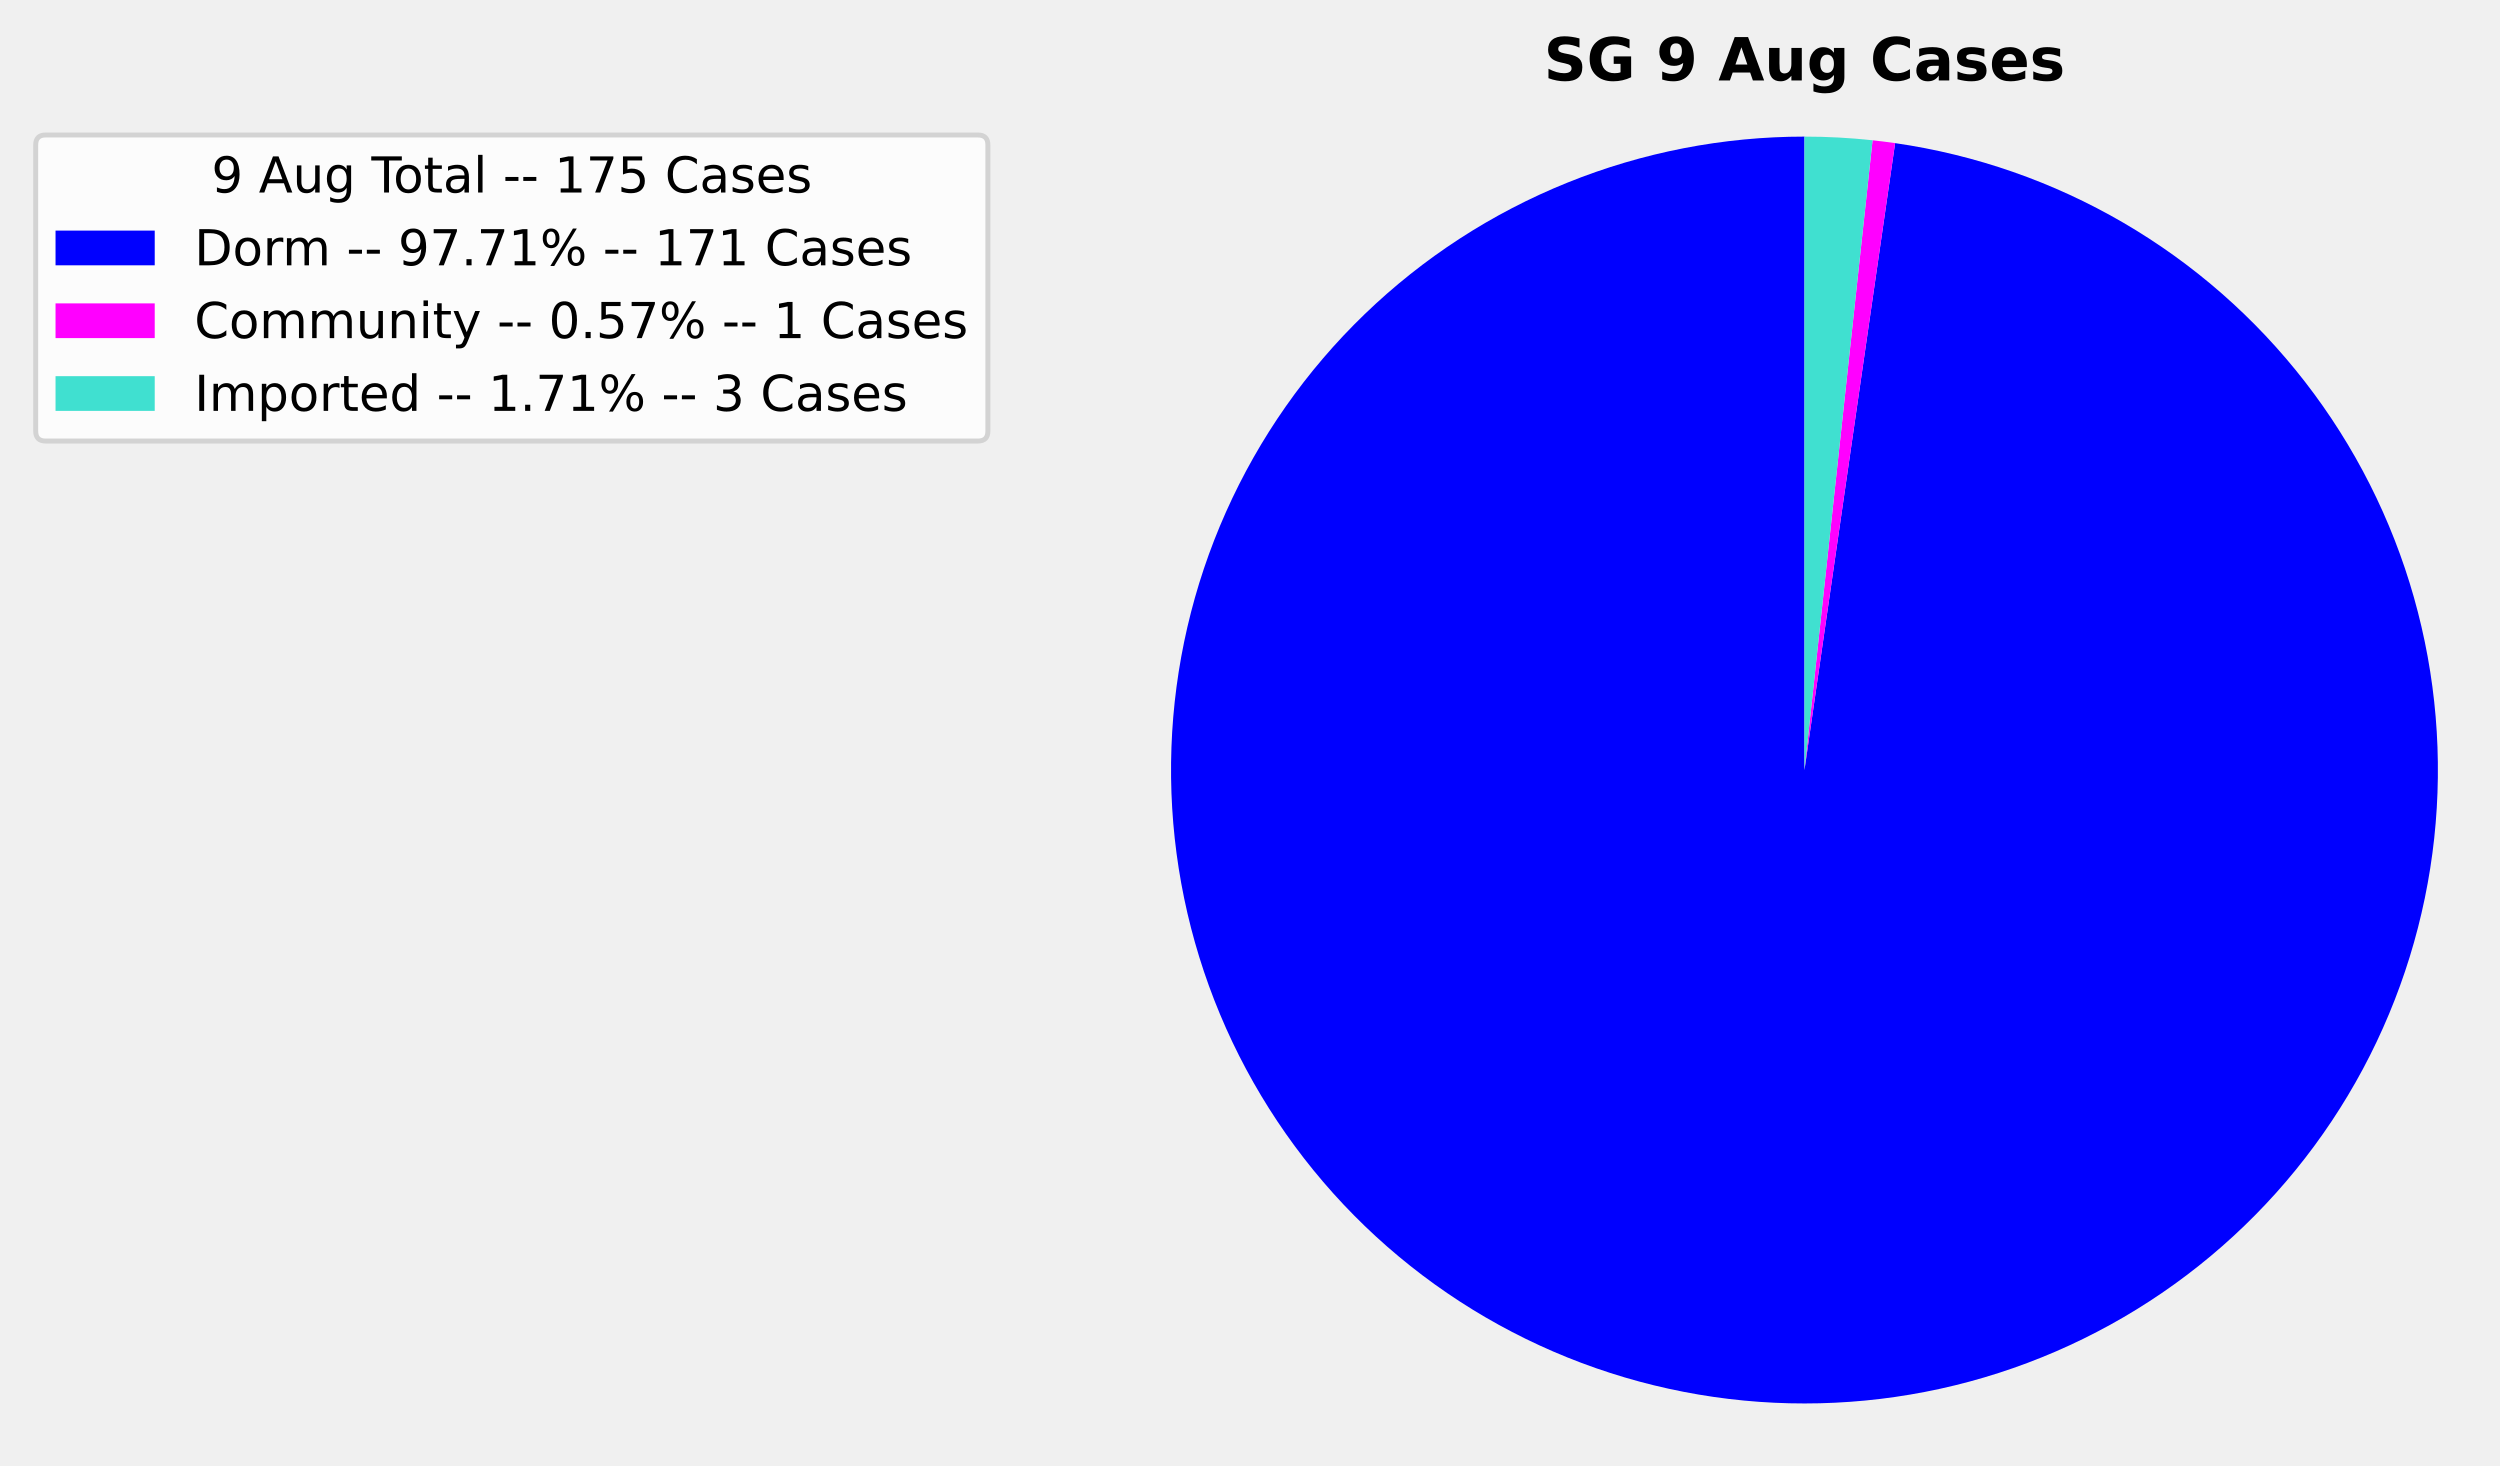
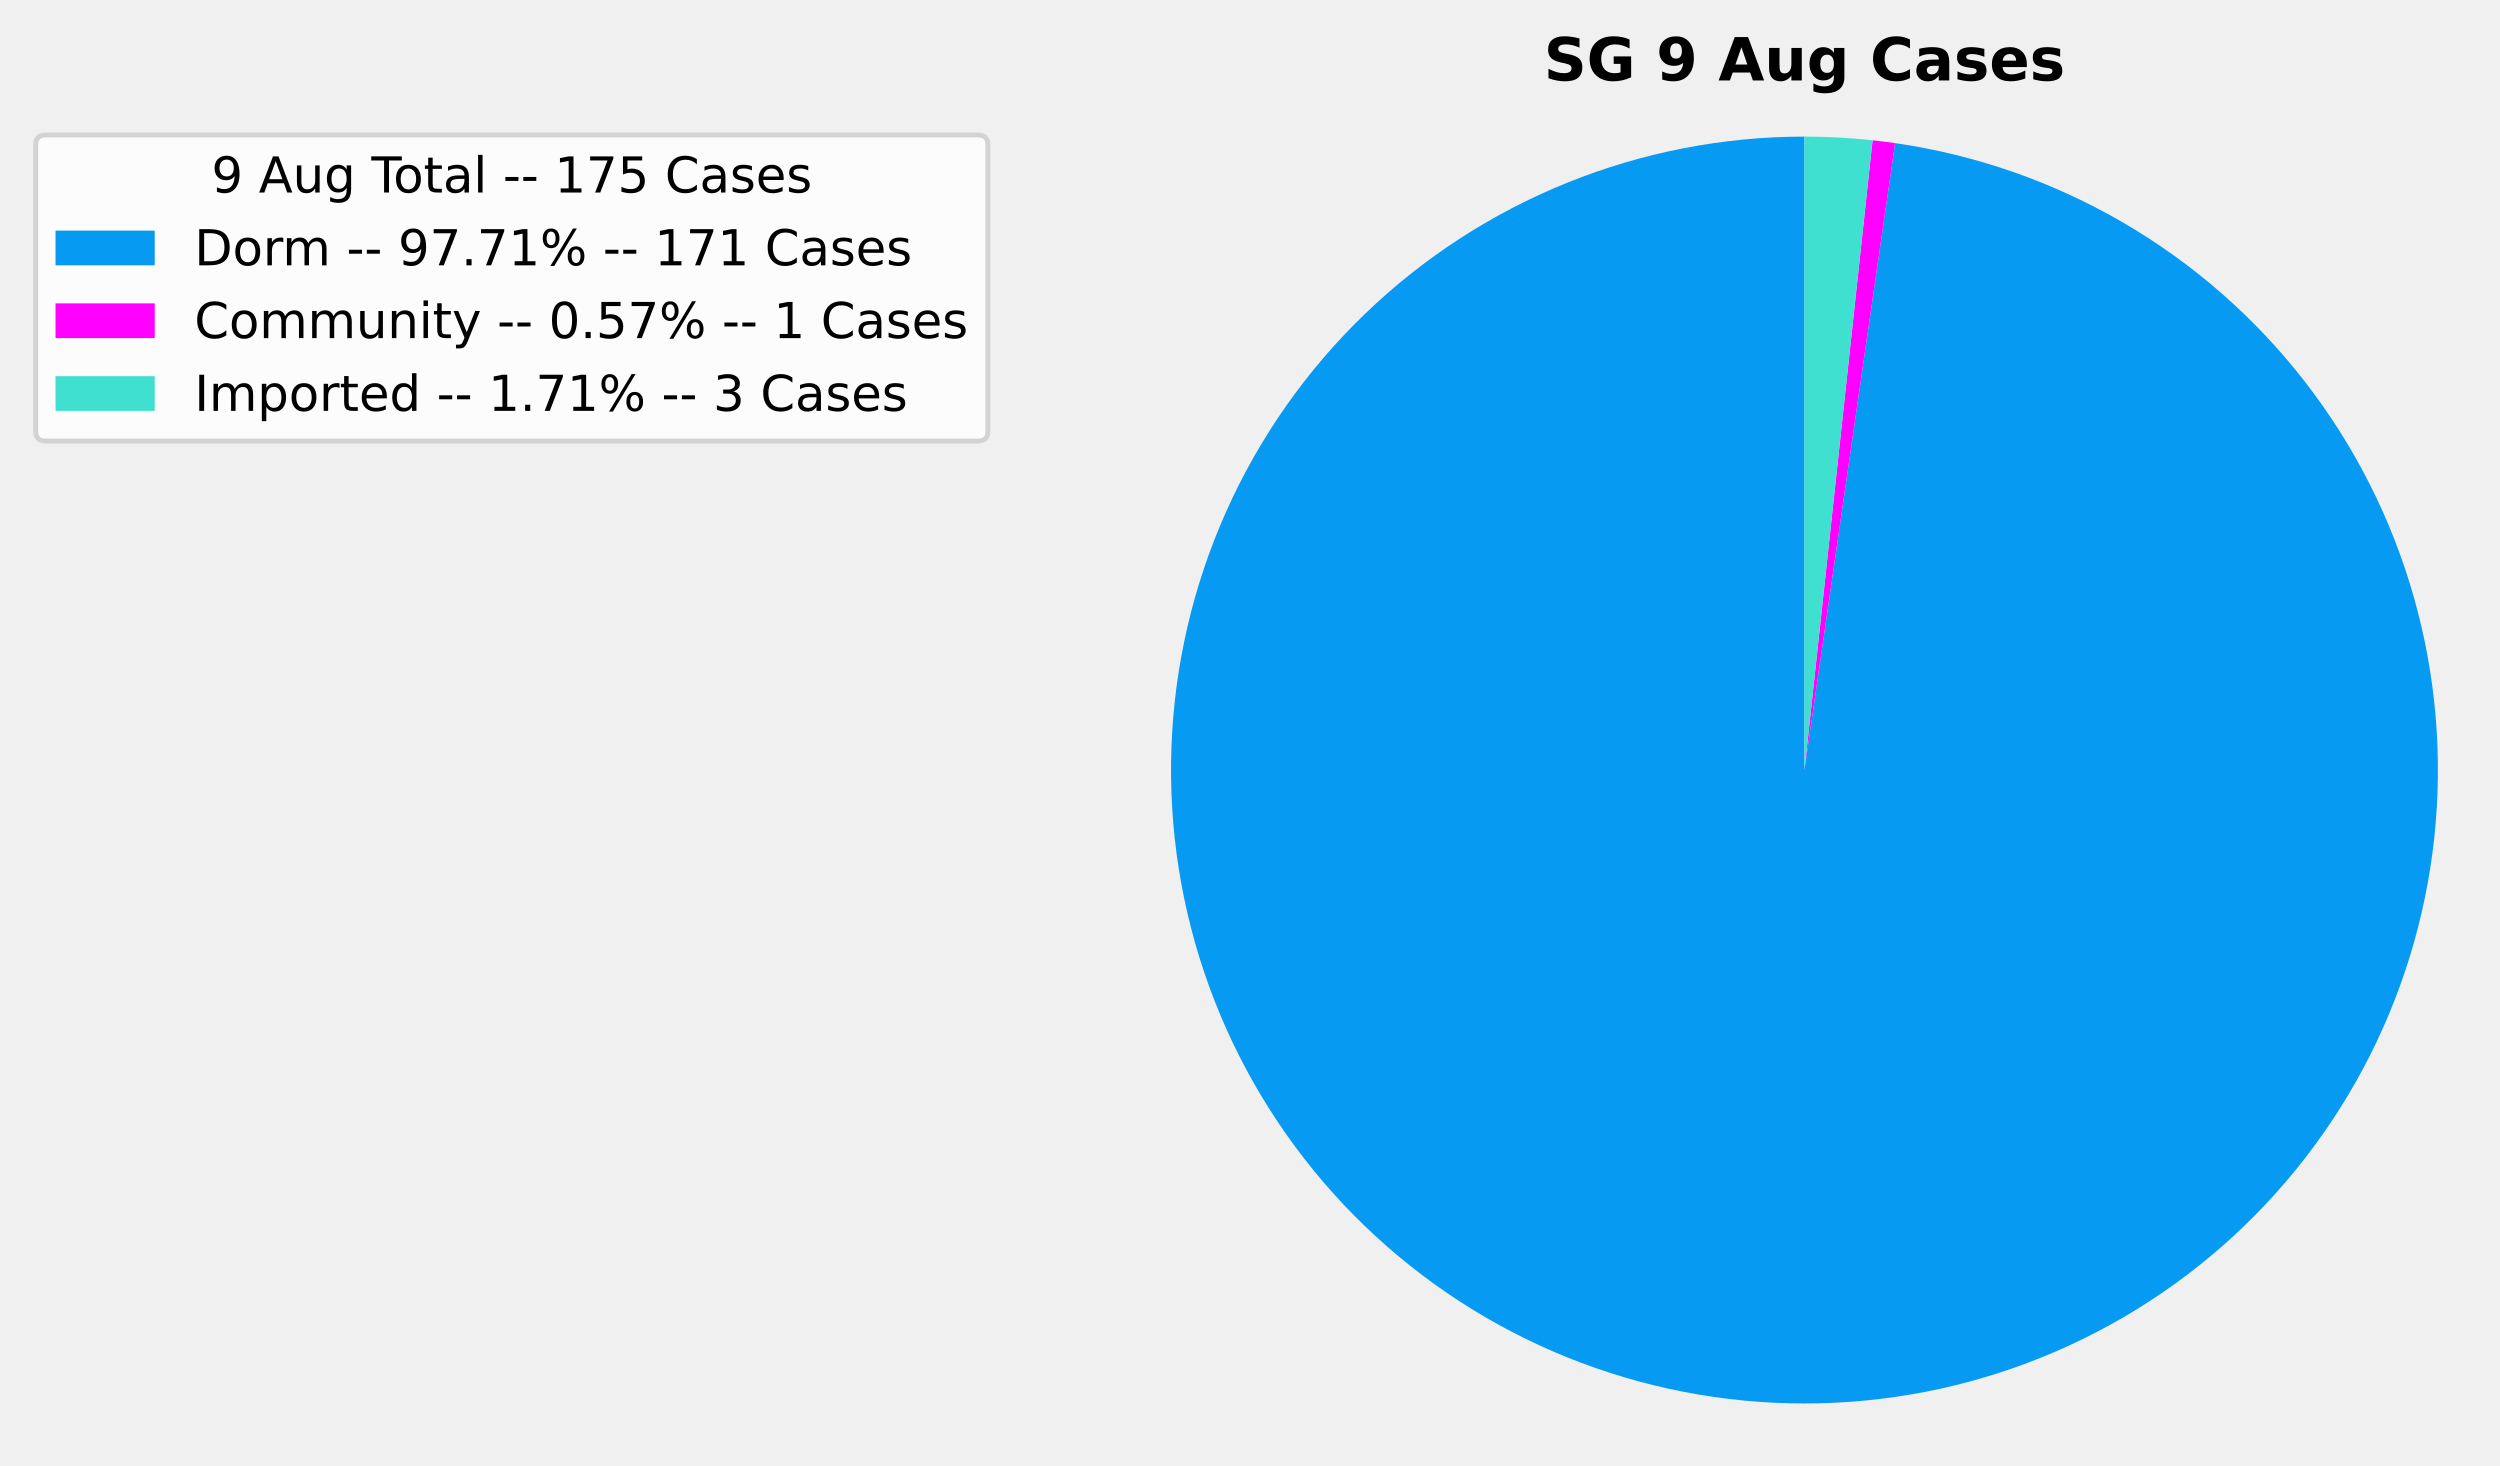
<svg xmlns="http://www.w3.org/2000/svg" xmlns:xlink="http://www.w3.org/1999/xlink" height="295.536pt" version="1.1" viewBox="0 0 504.133 295.536" width="504.133pt">
  <defs>
    <style type="text/css">
*{stroke-linecap:butt;stroke-linejoin:round;}
  </style>
  </defs>
  <g id="figure_1">
    <g id="patch_1">
      <path d="M -0 295.536  L 504.133 295.536  L 504.133 0  L -0 0  z " style="fill:none;" />
    </g>
    <g id="axes_1">
      <g id="patch_2">
-         <path d="M 363.877 27.547  C 347.488 27.547 331.252 30.7 316.056 36.836  C 300.86 42.971 286.985 51.974 275.191 63.352  C 263.397 74.73 253.902 88.273 247.225 103.239  C 240.548 118.205 236.813 134.318 236.225 150.695  C 235.637 167.073 238.206 183.411 243.792 198.818  C 249.378 214.225 257.877 228.414 268.824 240.609  C 279.772 252.804 292.965 262.779 307.681 269.989  C 322.398 277.199 338.366 281.509 354.712 282.685  C 371.058 283.861 387.478 281.88 403.076 276.851  C 418.673 271.821 433.158 263.837 445.738 253.335  C 458.318 242.832 468.761 230.005 476.494 215.557  C 484.227 201.108 489.108 185.305 490.87 169.012  C 492.632 152.719 491.242 136.238 486.776 120.47  C 482.31 104.703 474.85 89.941 464.806 76.991  C 454.762 64.042 442.318 53.146 428.157 44.899  C 413.995 36.652 398.378 31.207 382.158 28.862  L 363.877 155.28  L 363.877 27.547  z " style="fill:#0000ff;" />
+         <path d="M 363.877 27.547  C 347.488 27.547 331.252 30.7 316.056 36.836  C 300.86 42.971 286.985 51.974 275.191 63.352  C 263.397 74.73 253.902 88.273 247.225 103.239  C 240.548 118.205 236.813 134.318 236.225 150.695  C 235.637 167.073 238.206 183.411 243.792 198.818  C 249.378 214.225 257.877 228.414 268.824 240.609  C 279.772 252.804 292.965 262.779 307.681 269.989  C 322.398 277.199 338.366 281.509 354.712 282.685  C 371.058 283.861 387.478 281.88 403.076 276.851  C 418.673 271.821 433.158 263.837 445.738 253.335  C 458.318 242.832 468.761 230.005 476.494 215.557  C 484.227 201.108 489.108 185.305 490.87 169.012  C 492.632 152.719 491.242 136.238 486.776 120.47  C 482.31 104.703 474.85 89.941 464.806 76.991  C 454.762 64.042 442.318 53.146 428.157 44.899  C 413.995 36.652 398.378 31.207 382.158 28.862  L 363.877 155.28  L 363.877 27.547  z " style="fill:#069af3;" />
      </g>
      <g id="patch_3">
        <path d="M 382.158 28.862  C 381.402 28.752 380.644 28.65 379.886 28.554  C 379.128 28.458 378.368 28.369 377.608 28.287  L 363.877 155.28  L 382.158 28.862  z " style="fill:#ff00ff;" />
      </g>
      <g id="patch_4">
        <path d="M 377.608 28.287  C 375.328 28.04 373.042 27.855 370.752 27.732  C 368.463 27.608 366.17 27.547 363.877 27.547  L 363.877 155.28  L 377.608 28.287  z " style="fill:#40e0d0;" />
      </g>
      <g id="matplotlib.axis_1" />
      <g id="matplotlib.axis_2" />
      <g id="text_1">
        <defs>
          <path d="M 59.906 70.609  L 59.906 55.172  Q 53.906 57.859 48.188 59.219  Q 42.484 60.594 37.406 60.594  Q 30.672 60.594 27.438 58.734  Q 24.219 56.891 24.219 52.984  Q 24.219 50.047 26.391 48.406  Q 28.562 46.781 34.281 45.609  L 42.281 44  Q 54.438 41.547 59.562 36.562  Q 64.703 31.594 64.703 22.406  Q 64.703 10.359 57.547 4.469  Q 50.391 -1.422 35.688 -1.422  Q 28.766 -1.422 21.781 -0.094  Q 14.797 1.219 7.812 3.812  L 7.812 19.672  Q 14.797 15.969 21.312 14.078  Q 27.828 12.203 33.891 12.203  Q 40.047 12.203 43.312 14.25  Q 46.578 16.312 46.578 20.125  Q 46.578 23.531 44.359 25.391  Q 42.141 27.25 35.5 28.719  L 28.219 30.328  Q 17.281 32.672 12.219 37.797  Q 7.172 42.922 7.172 51.609  Q 7.172 62.5 14.203 68.359  Q 21.234 74.219 34.422 74.219  Q 40.438 74.219 46.781 73.312  Q 53.125 72.406 59.906 70.609  z " id="DejaVuSans-Bold-83" />
          <path d="M 74.703 5.422  Q 67.672 2 60.109 0.281  Q 52.547 -1.422 44.484 -1.422  Q 26.266 -1.422 15.625 8.766  Q 4.984 18.953 4.984 36.375  Q 4.984 54 15.812 64.109  Q 26.656 74.219 45.516 74.219  Q 52.781 74.219 59.438 72.844  Q 66.109 71.484 72.016 68.797  L 72.016 53.719  Q 65.922 57.172 59.891 58.875  Q 53.859 60.594 47.797 60.594  Q 36.578 60.594 30.5 54.312  Q 24.422 48.047 24.422 36.375  Q 24.422 24.812 30.281 18.5  Q 36.141 12.203 46.922 12.203  Q 49.859 12.203 52.375 12.562  Q 54.891 12.938 56.891 13.719  L 56.891 27.875  L 45.406 27.875  L 45.406 40.484  L 74.703 40.484  z " id="DejaVuSans-Bold-71" />
          <path id="DejaVuSans-Bold-32" />
          <path d="M 10.016 1.609  L 10.016 15.094  Q 14.5 12.984 18.594 11.938  Q 22.703 10.891 26.703 10.891  Q 35.109 10.891 39.797 15.547  Q 44.484 20.219 45.312 29.391  Q 42 26.953 38.234 25.734  Q 34.469 24.516 30.078 24.516  Q 18.891 24.516 12.031 31.031  Q 5.172 37.547 5.172 48.188  Q 5.172 59.969 12.812 67.047  Q 20.453 74.125 33.297 74.125  Q 47.562 74.125 55.375 64.5  Q 63.188 54.891 63.188 37.312  Q 63.188 19.234 54.047 8.906  Q 44.922 -1.422 29 -1.422  Q 23.875 -1.422 19.188 -0.656  Q 14.5 0.094 10.016 1.609  z M 33.203 36.719  Q 38.141 36.719 40.625 39.906  Q 43.109 43.109 43.109 49.516  Q 43.109 55.859 40.625 59.078  Q 38.141 62.312 33.203 62.312  Q 28.266 62.312 25.781 59.078  Q 23.297 55.859 23.297 49.516  Q 23.297 43.109 25.781 39.906  Q 28.266 36.719 33.203 36.719  z " id="DejaVuSans-Bold-57" />
          <path d="M 53.422 13.281  L 24.031 13.281  L 19.391 0  L 0.484 0  L 27.484 72.906  L 49.906 72.906  L 76.906 0  L 58.016 0  z M 28.719 26.812  L 48.688 26.812  L 38.719 55.812  z " id="DejaVuSans-Bold-65" />
          <path d="M 7.812 21.297  L 7.812 54.688  L 25.391 54.688  L 25.391 49.219  Q 25.391 44.781 25.344 38.062  Q 25.297 31.344 25.297 29.109  Q 25.297 22.516 25.641 19.609  Q 25.984 16.703 26.812 15.375  Q 27.875 13.672 29.609 12.734  Q 31.344 11.812 33.594 11.812  Q 39.062 11.812 42.188 16.016  Q 45.312 20.219 45.312 27.688  L 45.312 54.688  L 62.797 54.688  L 62.797 0  L 45.312 0  L 45.312 7.906  Q 41.359 3.125 36.938 0.844  Q 32.516 -1.422 27.203 -1.422  Q 17.719 -1.422 12.766 4.391  Q 7.812 10.203 7.812 21.297  z " id="DejaVuSans-Bold-117" />
          <path d="M 45.609 9.281  Q 42 4.5 37.641 2.25  Q 33.297 0 27.594 0  Q 17.578 0 11.031 7.875  Q 4.5 15.766 4.5 27.984  Q 4.5 40.234 11.031 48.062  Q 17.578 55.906 27.594 55.906  Q 33.297 55.906 37.641 53.656  Q 42 51.422 45.609 46.578  L 45.609 54.688  L 63.188 54.688  L 63.188 5.516  Q 63.188 -7.672 54.859 -14.625  Q 46.531 -21.578 30.719 -21.578  Q 25.594 -21.578 20.797 -20.797  Q 16.016 -20.016 11.188 -18.406  L 11.188 -4.781  Q 15.766 -7.422 20.156 -8.719  Q 24.562 -10.016 29 -10.016  Q 37.594 -10.016 41.594 -6.25  Q 45.609 -2.484 45.609 5.516  z M 34.078 43.312  Q 28.656 43.312 25.625 39.297  Q 22.609 35.297 22.609 27.984  Q 22.609 20.453 25.531 16.578  Q 28.469 12.703 34.078 12.703  Q 39.547 12.703 42.578 16.703  Q 45.609 20.703 45.609 27.984  Q 45.609 35.297 42.578 39.297  Q 39.547 43.312 34.078 43.312  z " id="DejaVuSans-Bold-103" />
          <path d="M 67 4  Q 61.812 1.312 56.203 -0.047  Q 50.594 -1.422 44.484 -1.422  Q 26.266 -1.422 15.625 8.766  Q 4.984 18.953 4.984 36.375  Q 4.984 53.859 15.625 64.031  Q 26.266 74.219 44.484 74.219  Q 50.594 74.219 56.203 72.844  Q 61.812 71.484 67 68.797  L 67 53.719  Q 61.766 57.281 56.688 58.938  Q 51.609 60.594 46 60.594  Q 35.938 60.594 30.172 54.141  Q 24.422 47.703 24.422 36.375  Q 24.422 25.094 30.172 18.641  Q 35.938 12.203 46 12.203  Q 51.609 12.203 56.688 13.859  Q 61.766 15.531 67 19.094  z " id="DejaVuSans-Bold-67" />
          <path d="M 32.906 24.609  Q 27.438 24.609 24.672 22.75  Q 21.922 20.906 21.922 17.281  Q 21.922 13.969 24.141 12.078  Q 26.375 10.203 30.328 10.203  Q 35.25 10.203 38.625 13.734  Q 42 17.281 42 22.609  L 42 24.609  z M 59.625 31.203  L 59.625 0  L 42 0  L 42 8.109  Q 38.484 3.125 34.078 0.844  Q 29.688 -1.422 23.391 -1.422  Q 14.891 -1.422 9.594 3.531  Q 4.297 8.5 4.297 16.406  Q 4.297 26.031 10.906 30.516  Q 17.531 35.016 31.688 35.016  L 42 35.016  L 42 36.375  Q 42 40.531 38.719 42.453  Q 35.453 44.391 28.516 44.391  Q 22.906 44.391 18.062 43.266  Q 13.234 42.141 9.078 39.891  L 9.078 53.219  Q 14.703 54.594 20.359 55.297  Q 26.031 56 31.688 56  Q 46.484 56 53.047 50.172  Q 59.625 44.344 59.625 31.203  z " id="DejaVuSans-Bold-97" />
          <path d="M 51.125 52.984  L 51.125 39.703  Q 45.516 42.047 40.281 43.219  Q 35.062 44.391 30.422 44.391  Q 25.438 44.391 23.016 43.141  Q 20.609 41.891 20.609 39.312  Q 20.609 37.203 22.438 36.078  Q 24.266 34.969 29 34.422  L 32.078 33.984  Q 45.516 32.281 50.141 28.375  Q 54.781 24.469 54.781 16.109  Q 54.781 7.375 48.328 2.969  Q 41.891 -1.422 29.109 -1.422  Q 23.688 -1.422 17.891 -0.562  Q 12.109 0.297 6 2  L 6 15.281  Q 11.234 12.75 16.719 11.469  Q 22.219 10.203 27.875 10.203  Q 33.016 10.203 35.594 11.609  Q 38.188 13.031 38.188 15.828  Q 38.188 18.172 36.406 19.312  Q 34.625 20.453 29.297 21.094  L 26.219 21.484  Q 14.547 22.953 9.859 26.906  Q 5.172 30.859 5.172 38.922  Q 5.172 47.609 11.125 51.797  Q 17.094 56 29.391 56  Q 34.234 56 39.547 55.266  Q 44.875 54.547 51.125 52.984  z " id="DejaVuSans-Bold-115" />
          <path d="M 62.984 27.484  L 62.984 22.516  L 22.125 22.516  Q 22.75 16.359 26.562 13.281  Q 30.375 10.203 37.203 10.203  Q 42.719 10.203 48.5 11.844  Q 54.297 13.484 60.406 16.797  L 60.406 3.328  Q 54.203 0.984 48 -0.219  Q 41.797 -1.422 35.594 -1.422  Q 20.75 -1.422 12.516 6.125  Q 4.297 13.672 4.297 27.297  Q 4.297 40.672 12.375 48.328  Q 20.453 56 34.625 56  Q 47.516 56 55.25 48.234  Q 62.984 40.484 62.984 27.484  z M 45.016 33.297  Q 45.016 38.281 42.109 41.328  Q 39.203 44.391 34.516 44.391  Q 29.438 44.391 26.266 41.531  Q 23.094 38.672 22.312 33.297  z " id="DejaVuSans-Bold-101" />
        </defs>
        <g transform="translate(311.3166 16.22437)scale(0.12 -0.12)">
          <use xlink:href="#DejaVuSans-Bold-83" />
          <use x="72.021" xlink:href="#DejaVuSans-Bold-71" />
          <use x="154.102" xlink:href="#DejaVuSans-Bold-32" />
          <use x="188.916" xlink:href="#DejaVuSans-Bold-57" />
          <use x="258.496" xlink:href="#DejaVuSans-Bold-32" />
          <use x="293.311" xlink:href="#DejaVuSans-Bold-65" />
          <use x="370.703" xlink:href="#DejaVuSans-Bold-117" />
          <use x="441.895" xlink:href="#DejaVuSans-Bold-103" />
          <use x="513.477" xlink:href="#DejaVuSans-Bold-32" />
          <use x="548.291" xlink:href="#DejaVuSans-Bold-67" />
          <use x="621.68" xlink:href="#DejaVuSans-Bold-97" />
          <use x="689.16" xlink:href="#DejaVuSans-Bold-115" />
          <use x="748.682" xlink:href="#DejaVuSans-Bold-101" />
          <use x="816.504" xlink:href="#DejaVuSans-Bold-115" />
        </g>
      </g>
      <g id="legend_1">
        <g id="patch_5">
          <path d="M 9.2 88.937  L 197.209 88.937  Q 199.209 88.937 199.209 86.937  L 199.209 29.224  Q 199.209 27.224 197.209 27.224  L 9.2 27.224  Q 7.2 27.224 7.2 29.224  L 7.2 86.937  Q 7.2 88.937 9.2 88.937  z " style="fill:#ffffff;opacity:0.8;stroke:#cccccc;stroke-linejoin:miter;" />
        </g>
        <g id="text_2">
          <defs>
            <path d="M 10.984 1.516  L 10.984 10.5  Q 14.703 8.734 18.5 7.812  Q 22.312 6.891 25.984 6.891  Q 35.75 6.891 40.891 13.453  Q 46.047 20.016 46.781 33.406  Q 43.953 29.203 39.594 26.953  Q 35.25 24.703 29.984 24.703  Q 19.047 24.703 12.672 31.312  Q 6.297 37.938 6.297 49.422  Q 6.297 60.641 12.938 67.422  Q 19.578 74.219 30.609 74.219  Q 43.266 74.219 49.922 64.516  Q 56.594 54.828 56.594 36.375  Q 56.594 19.141 48.406 8.859  Q 40.234 -1.422 26.422 -1.422  Q 22.703 -1.422 18.891 -0.688  Q 15.094 0.047 10.984 1.516  z M 30.609 32.422  Q 37.25 32.422 41.125 36.953  Q 45.016 41.5 45.016 49.422  Q 45.016 57.281 41.125 61.844  Q 37.25 66.406 30.609 66.406  Q 23.969 66.406 20.094 61.844  Q 16.219 57.281 16.219 49.422  Q 16.219 41.5 20.094 36.953  Q 23.969 32.422 30.609 32.422  z " id="DejaVuSans-57" />
            <path id="DejaVuSans-32" />
            <path d="M 34.188 63.188  L 20.797 26.906  L 47.609 26.906  z M 28.609 72.906  L 39.797 72.906  L 67.578 0  L 57.328 0  L 50.688 18.703  L 17.828 18.703  L 11.188 0  L 0.781 0  z " id="DejaVuSans-65" />
            <path d="M 8.5 21.578  L 8.5 54.688  L 17.484 54.688  L 17.484 21.922  Q 17.484 14.156 20.5 10.266  Q 23.531 6.391 29.594 6.391  Q 36.859 6.391 41.078 11.031  Q 45.312 15.672 45.312 23.688  L 45.312 54.688  L 54.297 54.688  L 54.297 0  L 45.312 0  L 45.312 8.406  Q 42.047 3.422 37.719 1  Q 33.406 -1.422 27.688 -1.422  Q 18.266 -1.422 13.375 4.438  Q 8.5 10.297 8.5 21.578  z M 31.109 56  z " id="DejaVuSans-117" />
            <path d="M 45.406 27.984  Q 45.406 37.75 41.375 43.109  Q 37.359 48.484 30.078 48.484  Q 22.859 48.484 18.828 43.109  Q 14.797 37.75 14.797 27.984  Q 14.797 18.266 18.828 12.891  Q 22.859 7.516 30.078 7.516  Q 37.359 7.516 41.375 12.891  Q 45.406 18.266 45.406 27.984  z M 54.391 6.781  Q 54.391 -7.172 48.188 -13.984  Q 42 -20.797 29.203 -20.797  Q 24.469 -20.797 20.266 -20.094  Q 16.062 -19.391 12.109 -17.922  L 12.109 -9.188  Q 16.062 -11.328 19.922 -12.344  Q 23.781 -13.375 27.781 -13.375  Q 36.625 -13.375 41.016 -8.766  Q 45.406 -4.156 45.406 5.172  L 45.406 9.625  Q 42.625 4.781 38.281 2.391  Q 33.938 0 27.875 0  Q 17.828 0 11.672 7.656  Q 5.516 15.328 5.516 27.984  Q 5.516 40.672 11.672 48.328  Q 17.828 56 27.875 56  Q 33.938 56 38.281 53.609  Q 42.625 51.219 45.406 46.391  L 45.406 54.688  L 54.391 54.688  z " id="DejaVuSans-103" />
            <path d="M -0.297 72.906  L 61.375 72.906  L 61.375 64.594  L 35.5 64.594  L 35.5 0  L 25.594 0  L 25.594 64.594  L -0.297 64.594  z " id="DejaVuSans-84" />
            <path d="M 30.609 48.391  Q 23.391 48.391 19.188 42.75  Q 14.984 37.109 14.984 27.297  Q 14.984 17.484 19.156 11.844  Q 23.344 6.203 30.609 6.203  Q 37.797 6.203 41.984 11.859  Q 46.188 17.531 46.188 27.297  Q 46.188 37.016 41.984 42.703  Q 37.797 48.391 30.609 48.391  z M 30.609 56  Q 42.328 56 49.016 48.375  Q 55.719 40.766 55.719 27.297  Q 55.719 13.875 49.016 6.219  Q 42.328 -1.422 30.609 -1.422  Q 18.844 -1.422 12.172 6.219  Q 5.516 13.875 5.516 27.297  Q 5.516 40.766 12.172 48.375  Q 18.844 56 30.609 56  z " id="DejaVuSans-111" />
            <path d="M 18.312 70.219  L 18.312 54.688  L 36.812 54.688  L 36.812 47.703  L 18.312 47.703  L 18.312 18.016  Q 18.312 11.328 20.141 9.422  Q 21.969 7.516 27.594 7.516  L 36.812 7.516  L 36.812 0  L 27.594 0  Q 17.188 0 13.234 3.875  Q 9.281 7.766 9.281 18.016  L 9.281 47.703  L 2.688 47.703  L 2.688 54.688  L 9.281 54.688  L 9.281 70.219  z " id="DejaVuSans-116" />
            <path d="M 34.281 27.484  Q 23.391 27.484 19.188 25  Q 14.984 22.516 14.984 16.5  Q 14.984 11.719 18.141 8.906  Q 21.297 6.109 26.703 6.109  Q 34.188 6.109 38.703 11.406  Q 43.219 16.703 43.219 25.484  L 43.219 27.484  z M 52.203 31.203  L 52.203 0  L 43.219 0  L 43.219 8.297  Q 40.141 3.328 35.547 0.953  Q 30.953 -1.422 24.312 -1.422  Q 15.922 -1.422 10.953 3.297  Q 6 8.016 6 15.922  Q 6 25.141 12.172 29.828  Q 18.359 34.516 30.609 34.516  L 43.219 34.516  L 43.219 35.406  Q 43.219 41.609 39.141 45  Q 35.062 48.391 27.688 48.391  Q 23 48.391 18.547 47.266  Q 14.109 46.141 10.016 43.891  L 10.016 52.203  Q 14.938 54.109 19.578 55.047  Q 24.219 56 28.609 56  Q 40.484 56 46.344 49.844  Q 52.203 43.703 52.203 31.203  z " id="DejaVuSans-97" />
            <path d="M 9.422 75.984  L 18.406 75.984  L 18.406 0  L 9.422 0  z " id="DejaVuSans-108" />
            <path d="M 4.891 31.391  L 31.203 31.391  L 31.203 23.391  L 4.891 23.391  z " id="DejaVuSans-45" />
            <path d="M 12.406 8.297  L 28.516 8.297  L 28.516 63.922  L 10.984 60.406  L 10.984 69.391  L 28.422 72.906  L 38.281 72.906  L 38.281 8.297  L 54.391 8.297  L 54.391 0  L 12.406 0  z " id="DejaVuSans-49" />
            <path d="M 8.203 72.906  L 55.078 72.906  L 55.078 68.703  L 28.609 0  L 18.312 0  L 43.219 64.594  L 8.203 64.594  z " id="DejaVuSans-55" />
            <path d="M 10.797 72.906  L 49.516 72.906  L 49.516 64.594  L 19.828 64.594  L 19.828 46.734  Q 21.969 47.469 24.109 47.828  Q 26.266 48.188 28.422 48.188  Q 40.625 48.188 47.75 41.5  Q 54.891 34.812 54.891 23.391  Q 54.891 11.625 47.562 5.094  Q 40.234 -1.422 26.906 -1.422  Q 22.312 -1.422 17.547 -0.641  Q 12.797 0.141 7.719 1.703  L 7.719 11.625  Q 12.109 9.234 16.797 8.062  Q 21.484 6.891 26.703 6.891  Q 35.156 6.891 40.078 11.328  Q 45.016 15.766 45.016 23.391  Q 45.016 31 40.078 35.438  Q 35.156 39.891 26.703 39.891  Q 22.75 39.891 18.812 39.016  Q 14.891 38.141 10.797 36.281  z " id="DejaVuSans-53" />
            <path d="M 64.406 67.281  L 64.406 56.891  Q 59.422 61.531 53.781 63.812  Q 48.141 66.109 41.797 66.109  Q 29.297 66.109 22.656 58.469  Q 16.016 50.828 16.016 36.375  Q 16.016 21.969 22.656 14.328  Q 29.297 6.688 41.797 6.688  Q 48.141 6.688 53.781 8.984  Q 59.422 11.281 64.406 15.922  L 64.406 5.609  Q 59.234 2.094 53.438 0.328  Q 47.656 -1.422 41.219 -1.422  Q 24.656 -1.422 15.125 8.703  Q 5.609 18.844 5.609 36.375  Q 5.609 53.953 15.125 64.078  Q 24.656 74.219 41.219 74.219  Q 47.75 74.219 53.531 72.484  Q 59.328 70.75 64.406 67.281  z " id="DejaVuSans-67" />
            <path d="M 44.281 53.078  L 44.281 44.578  Q 40.484 46.531 36.375 47.5  Q 32.281 48.484 27.875 48.484  Q 21.188 48.484 17.844 46.438  Q 14.5 44.391 14.5 40.281  Q 14.5 37.156 16.891 35.375  Q 19.281 33.594 26.516 31.984  L 29.594 31.297  Q 39.156 29.25 43.188 25.516  Q 47.219 21.781 47.219 15.094  Q 47.219 7.469 41.188 3.016  Q 35.156 -1.422 24.609 -1.422  Q 20.219 -1.422 15.453 -0.562  Q 10.688 0.297 5.422 2  L 5.422 11.281  Q 10.406 8.688 15.234 7.391  Q 20.062 6.109 24.812 6.109  Q 31.156 6.109 34.562 8.281  Q 37.984 10.453 37.984 14.406  Q 37.984 18.062 35.516 20.016  Q 33.062 21.969 24.703 23.781  L 21.578 24.516  Q 13.234 26.266 9.516 29.906  Q 5.812 33.547 5.812 39.891  Q 5.812 47.609 11.281 51.797  Q 16.75 56 26.812 56  Q 31.781 56 36.172 55.266  Q 40.578 54.547 44.281 53.078  z " id="DejaVuSans-115" />
            <path d="M 56.203 29.594  L 56.203 25.203  L 14.891 25.203  Q 15.484 15.922 20.484 11.062  Q 25.484 6.203 34.422 6.203  Q 39.594 6.203 44.453 7.469  Q 49.312 8.734 54.109 11.281  L 54.109 2.781  Q 49.266 0.734 44.188 -0.344  Q 39.109 -1.422 33.891 -1.422  Q 20.797 -1.422 13.156 6.188  Q 5.516 13.812 5.516 26.812  Q 5.516 40.234 12.766 48.109  Q 20.016 56 32.328 56  Q 43.359 56 49.781 48.891  Q 56.203 41.797 56.203 29.594  z M 47.219 32.234  Q 47.125 39.594 43.094 43.984  Q 39.062 48.391 32.422 48.391  Q 24.906 48.391 20.391 44.141  Q 15.875 39.891 15.188 32.172  z " id="DejaVuSans-101" />
          </defs>
          <g transform="translate(42.64531 38.82281)scale(0.1 -0.1)">
            <use xlink:href="#DejaVuSans-57" />
            <use x="63.623" xlink:href="#DejaVuSans-32" />
            <use x="95.41" xlink:href="#DejaVuSans-65" />
            <use x="163.818" xlink:href="#DejaVuSans-117" />
            <use x="227.197" xlink:href="#DejaVuSans-103" />
            <use x="290.674" xlink:href="#DejaVuSans-32" />
            <use x="322.461" xlink:href="#DejaVuSans-84" />
            <use x="366.545" xlink:href="#DejaVuSans-111" />
            <use x="427.727" xlink:href="#DejaVuSans-116" />
            <use x="466.936" xlink:href="#DejaVuSans-97" />
            <use x="528.215" xlink:href="#DejaVuSans-108" />
            <use x="555.998" xlink:href="#DejaVuSans-32" />
            <use x="587.785" xlink:href="#DejaVuSans-45" />
            <use x="623.869" xlink:href="#DejaVuSans-45" />
            <use x="659.953" xlink:href="#DejaVuSans-32" />
            <use x="691.74" xlink:href="#DejaVuSans-49" />
            <use x="755.363" xlink:href="#DejaVuSans-55" />
            <use x="818.986" xlink:href="#DejaVuSans-53" />
            <use x="882.609" xlink:href="#DejaVuSans-32" />
            <use x="914.396" xlink:href="#DejaVuSans-67" />
            <use x="984.221" xlink:href="#DejaVuSans-97" />
            <use x="1045.5" xlink:href="#DejaVuSans-115" />
            <use x="1097.6" xlink:href="#DejaVuSans-101" />
            <use x="1159.123" xlink:href="#DejaVuSans-115" />
          </g>
        </g>
        <g id="patch_6">
-           <path d="M 11.2 53.501  L 31.2 53.501  L 31.2 46.501  L 11.2 46.501  z " style="fill:#0000ff;" />
+           <path d="M 11.2 53.501  L 31.2 53.501  L 31.2 46.501  L 11.2 46.501  z " style="fill:#069af3;" />
        </g>
        <g id="text_3">
          <defs>
            <path d="M 19.672 64.797  L 19.672 8.109  L 31.594 8.109  Q 46.688 8.109 53.688 14.938  Q 60.688 21.781 60.688 36.531  Q 60.688 51.172 53.688 57.984  Q 46.688 64.797 31.594 64.797  z M 9.812 72.906  L 30.078 72.906  Q 51.266 72.906 61.172 64.094  Q 71.094 55.281 71.094 36.531  Q 71.094 17.672 61.125 8.828  Q 51.172 0 30.078 0  L 9.812 0  z " id="DejaVuSans-68" />
            <path d="M 41.109 46.297  Q 39.594 47.172 37.812 47.578  Q 36.031 48 33.891 48  Q 26.266 48 22.188 43.047  Q 18.109 38.094 18.109 28.812  L 18.109 0  L 9.078 0  L 9.078 54.688  L 18.109 54.688  L 18.109 46.188  Q 20.953 51.172 25.484 53.578  Q 30.031 56 36.531 56  Q 37.453 56 38.578 55.875  Q 39.703 55.766 41.062 55.516  z " id="DejaVuSans-114" />
            <path d="M 52 44.188  Q 55.375 50.25 60.062 53.125  Q 64.75 56 71.094 56  Q 79.641 56 84.281 50.016  Q 88.922 44.047 88.922 33.016  L 88.922 0  L 79.891 0  L 79.891 32.719  Q 79.891 40.578 77.094 44.375  Q 74.312 48.188 68.609 48.188  Q 61.625 48.188 57.562 43.547  Q 53.516 38.922 53.516 30.906  L 53.516 0  L 44.484 0  L 44.484 32.719  Q 44.484 40.625 41.703 44.406  Q 38.922 48.188 33.109 48.188  Q 26.219 48.188 22.156 43.531  Q 18.109 38.875 18.109 30.906  L 18.109 0  L 9.078 0  L 9.078 54.688  L 18.109 54.688  L 18.109 46.188  Q 21.188 51.219 25.484 53.609  Q 29.781 56 35.688 56  Q 41.656 56 45.828 52.969  Q 50 49.953 52 44.188  z " id="DejaVuSans-109" />
            <path d="M 10.688 12.406  L 21 12.406  L 21 0  L 10.688 0  z " id="DejaVuSans-46" />
            <path d="M 72.703 32.078  Q 68.453 32.078 66.031 28.469  Q 63.625 24.859 63.625 18.406  Q 63.625 12.062 66.031 8.422  Q 68.453 4.781 72.703 4.781  Q 76.859 4.781 79.266 8.422  Q 81.688 12.062 81.688 18.406  Q 81.688 24.812 79.266 28.438  Q 76.859 32.078 72.703 32.078  z M 72.703 38.281  Q 80.422 38.281 84.953 32.906  Q 89.5 27.547 89.5 18.406  Q 89.5 9.281 84.938 3.922  Q 80.375 -1.422 72.703 -1.422  Q 64.891 -1.422 60.344 3.922  Q 55.812 9.281 55.812 18.406  Q 55.812 27.594 60.375 32.938  Q 64.938 38.281 72.703 38.281  z M 22.312 68.016  Q 18.109 68.016 15.688 64.375  Q 13.281 60.75 13.281 54.391  Q 13.281 47.953 15.672 44.328  Q 18.062 40.719 22.312 40.719  Q 26.562 40.719 28.969 44.328  Q 31.391 47.953 31.391 54.391  Q 31.391 60.688 28.953 64.344  Q 26.516 68.016 22.312 68.016  z M 66.406 74.219  L 74.219 74.219  L 28.609 -1.422  L 20.797 -1.422  z M 22.312 74.219  Q 30.031 74.219 34.609 68.875  Q 39.203 63.531 39.203 54.391  Q 39.203 45.172 34.641 39.844  Q 30.078 34.516 22.312 34.516  Q 14.547 34.516 10.031 39.859  Q 5.516 45.219 5.516 54.391  Q 5.516 63.484 10.047 68.844  Q 14.594 74.219 22.312 74.219  z " id="DejaVuSans-37" />
          </defs>
          <g transform="translate(39.2 53.50094)scale(0.1 -0.1)">
            <use xlink:href="#DejaVuSans-68" />
            <use x="77.002" xlink:href="#DejaVuSans-111" />
            <use x="138.184" xlink:href="#DejaVuSans-114" />
            <use x="177.547" xlink:href="#DejaVuSans-109" />
            <use x="274.959" xlink:href="#DejaVuSans-32" />
            <use x="306.746" xlink:href="#DejaVuSans-45" />
            <use x="342.83" xlink:href="#DejaVuSans-45" />
            <use x="378.914" xlink:href="#DejaVuSans-32" />
            <use x="410.701" xlink:href="#DejaVuSans-57" />
            <use x="474.324" xlink:href="#DejaVuSans-55" />
            <use x="537.947" xlink:href="#DejaVuSans-46" />
            <use x="569.734" xlink:href="#DejaVuSans-55" />
            <use x="633.357" xlink:href="#DejaVuSans-49" />
            <use x="696.98" xlink:href="#DejaVuSans-37" />
            <use x="792" xlink:href="#DejaVuSans-32" />
            <use x="823.787" xlink:href="#DejaVuSans-45" />
            <use x="859.871" xlink:href="#DejaVuSans-45" />
            <use x="895.955" xlink:href="#DejaVuSans-32" />
            <use x="927.742" xlink:href="#DejaVuSans-49" />
            <use x="991.365" xlink:href="#DejaVuSans-55" />
            <use x="1054.988" xlink:href="#DejaVuSans-49" />
            <use x="1118.611" xlink:href="#DejaVuSans-32" />
            <use x="1150.398" xlink:href="#DejaVuSans-67" />
            <use x="1220.223" xlink:href="#DejaVuSans-97" />
            <use x="1281.502" xlink:href="#DejaVuSans-115" />
            <use x="1333.602" xlink:href="#DejaVuSans-101" />
            <use x="1395.125" xlink:href="#DejaVuSans-115" />
          </g>
        </g>
        <g id="patch_7">
          <path d="M 11.2 68.179  L 31.2 68.179  L 31.2 61.179  L 11.2 61.179  z " style="fill:#ff00ff;" />
        </g>
        <g id="text_4">
          <defs>
            <path d="M 54.891 33.016  L 54.891 0  L 45.906 0  L 45.906 32.719  Q 45.906 40.484 42.875 44.328  Q 39.844 48.188 33.797 48.188  Q 26.516 48.188 22.312 43.547  Q 18.109 38.922 18.109 30.906  L 18.109 0  L 9.078 0  L 9.078 54.688  L 18.109 54.688  L 18.109 46.188  Q 21.344 51.125 25.703 53.562  Q 30.078 56 35.797 56  Q 45.219 56 50.047 50.172  Q 54.891 44.344 54.891 33.016  z " id="DejaVuSans-110" />
            <path d="M 9.422 54.688  L 18.406 54.688  L 18.406 0  L 9.422 0  z M 9.422 75.984  L 18.406 75.984  L 18.406 64.594  L 9.422 64.594  z " id="DejaVuSans-105" />
            <path d="M 32.172 -5.078  Q 28.375 -14.844 24.75 -17.812  Q 21.141 -20.797 15.094 -20.797  L 7.906 -20.797  L 7.906 -13.281  L 13.188 -13.281  Q 16.891 -13.281 18.938 -11.516  Q 21 -9.766 23.484 -3.219  L 25.094 0.875  L 2.984 54.688  L 12.5 54.688  L 29.594 11.922  L 46.688 54.688  L 56.203 54.688  z " id="DejaVuSans-121" />
            <path d="M 31.781 66.406  Q 24.172 66.406 20.328 58.906  Q 16.5 51.422 16.5 36.375  Q 16.5 21.391 20.328 13.891  Q 24.172 6.391 31.781 6.391  Q 39.453 6.391 43.281 13.891  Q 47.125 21.391 47.125 36.375  Q 47.125 51.422 43.281 58.906  Q 39.453 66.406 31.781 66.406  z M 31.781 74.219  Q 44.047 74.219 50.516 64.516  Q 56.984 54.828 56.984 36.375  Q 56.984 17.969 50.516 8.266  Q 44.047 -1.422 31.781 -1.422  Q 19.531 -1.422 13.062 8.266  Q 6.594 17.969 6.594 36.375  Q 6.594 54.828 13.062 64.516  Q 19.531 74.219 31.781 74.219  z " id="DejaVuSans-48" />
          </defs>
          <g transform="translate(39.2 68.17906)scale(0.1 -0.1)">
            <use xlink:href="#DejaVuSans-67" />
            <use x="69.824" xlink:href="#DejaVuSans-111" />
            <use x="131.006" xlink:href="#DejaVuSans-109" />
            <use x="228.418" xlink:href="#DejaVuSans-109" />
            <use x="325.83" xlink:href="#DejaVuSans-117" />
            <use x="389.209" xlink:href="#DejaVuSans-110" />
            <use x="452.588" xlink:href="#DejaVuSans-105" />
            <use x="480.371" xlink:href="#DejaVuSans-116" />
            <use x="519.58" xlink:href="#DejaVuSans-121" />
            <use x="578.76" xlink:href="#DejaVuSans-32" />
            <use x="610.547" xlink:href="#DejaVuSans-45" />
            <use x="646.631" xlink:href="#DejaVuSans-45" />
            <use x="682.715" xlink:href="#DejaVuSans-32" />
            <use x="714.502" xlink:href="#DejaVuSans-48" />
            <use x="778.125" xlink:href="#DejaVuSans-46" />
            <use x="809.912" xlink:href="#DejaVuSans-53" />
            <use x="873.535" xlink:href="#DejaVuSans-55" />
            <use x="937.158" xlink:href="#DejaVuSans-37" />
            <use x="1032.178" xlink:href="#DejaVuSans-32" />
            <use x="1063.965" xlink:href="#DejaVuSans-45" />
            <use x="1100.049" xlink:href="#DejaVuSans-45" />
            <use x="1136.133" xlink:href="#DejaVuSans-32" />
            <use x="1167.92" xlink:href="#DejaVuSans-49" />
            <use x="1231.543" xlink:href="#DejaVuSans-32" />
            <use x="1263.33" xlink:href="#DejaVuSans-67" />
            <use x="1333.154" xlink:href="#DejaVuSans-97" />
            <use x="1394.434" xlink:href="#DejaVuSans-115" />
            <use x="1446.533" xlink:href="#DejaVuSans-101" />
            <use x="1508.057" xlink:href="#DejaVuSans-115" />
          </g>
        </g>
        <g id="patch_8">
          <path d="M 11.2 82.857  L 31.2 82.857  L 31.2 75.857  L 11.2 75.857  z " style="fill:#40e0d0;" />
        </g>
        <g id="text_5">
          <defs>
            <path d="M 9.812 72.906  L 19.672 72.906  L 19.672 0  L 9.812 0  z " id="DejaVuSans-73" />
            <path d="M 18.109 8.203  L 18.109 -20.797  L 9.078 -20.797  L 9.078 54.688  L 18.109 54.688  L 18.109 46.391  Q 20.953 51.266 25.266 53.625  Q 29.594 56 35.594 56  Q 45.562 56 51.781 48.094  Q 58.016 40.188 58.016 27.297  Q 58.016 14.406 51.781 6.484  Q 45.562 -1.422 35.594 -1.422  Q 29.594 -1.422 25.266 0.953  Q 20.953 3.328 18.109 8.203  z M 48.688 27.297  Q 48.688 37.203 44.609 42.844  Q 40.531 48.484 33.406 48.484  Q 26.266 48.484 22.188 42.844  Q 18.109 37.203 18.109 27.297  Q 18.109 17.391 22.188 11.75  Q 26.266 6.109 33.406 6.109  Q 40.531 6.109 44.609 11.75  Q 48.688 17.391 48.688 27.297  z " id="DejaVuSans-112" />
            <path d="M 45.406 46.391  L 45.406 75.984  L 54.391 75.984  L 54.391 0  L 45.406 0  L 45.406 8.203  Q 42.578 3.328 38.25 0.953  Q 33.938 -1.422 27.875 -1.422  Q 17.969 -1.422 11.734 6.484  Q 5.516 14.406 5.516 27.297  Q 5.516 40.188 11.734 48.094  Q 17.969 56 27.875 56  Q 33.938 56 38.25 53.625  Q 42.578 51.266 45.406 46.391  z M 14.797 27.297  Q 14.797 17.391 18.875 11.75  Q 22.953 6.109 30.078 6.109  Q 37.203 6.109 41.297 11.75  Q 45.406 17.391 45.406 27.297  Q 45.406 37.203 41.297 42.844  Q 37.203 48.484 30.078 48.484  Q 22.953 48.484 18.875 42.844  Q 14.797 37.203 14.797 27.297  z " id="DejaVuSans-100" />
            <path d="M 40.578 39.312  Q 47.656 37.797 51.625 33  Q 55.609 28.219 55.609 21.188  Q 55.609 10.406 48.188 4.484  Q 40.766 -1.422 27.094 -1.422  Q 22.516 -1.422 17.656 -0.516  Q 12.797 0.391 7.625 2.203  L 7.625 11.719  Q 11.719 9.328 16.594 8.109  Q 21.484 6.891 26.812 6.891  Q 36.078 6.891 40.938 10.547  Q 45.797 14.203 45.797 21.188  Q 45.797 27.641 41.281 31.266  Q 36.766 34.906 28.719 34.906  L 20.219 34.906  L 20.219 43.016  L 29.109 43.016  Q 36.375 43.016 40.234 45.922  Q 44.094 48.828 44.094 54.297  Q 44.094 59.906 40.109 62.906  Q 36.141 65.922 28.719 65.922  Q 24.656 65.922 20.016 65.031  Q 15.375 64.156 9.812 62.312  L 9.812 71.094  Q 15.438 72.656 20.344 73.438  Q 25.25 74.219 29.594 74.219  Q 40.828 74.219 47.359 69.109  Q 53.906 64.016 53.906 55.328  Q 53.906 49.266 50.438 45.094  Q 46.969 40.922 40.578 39.312  z " id="DejaVuSans-51" />
          </defs>
          <g transform="translate(39.2 82.85719)scale(0.1 -0.1)">
            <use xlink:href="#DejaVuSans-73" />
            <use x="29.492" xlink:href="#DejaVuSans-109" />
            <use x="126.904" xlink:href="#DejaVuSans-112" />
            <use x="190.381" xlink:href="#DejaVuSans-111" />
            <use x="251.562" xlink:href="#DejaVuSans-114" />
            <use x="292.676" xlink:href="#DejaVuSans-116" />
            <use x="331.885" xlink:href="#DejaVuSans-101" />
            <use x="393.408" xlink:href="#DejaVuSans-100" />
            <use x="456.885" xlink:href="#DejaVuSans-32" />
            <use x="488.672" xlink:href="#DejaVuSans-45" />
            <use x="524.756" xlink:href="#DejaVuSans-45" />
            <use x="560.84" xlink:href="#DejaVuSans-32" />
            <use x="592.627" xlink:href="#DejaVuSans-49" />
            <use x="656.25" xlink:href="#DejaVuSans-46" />
            <use x="688.037" xlink:href="#DejaVuSans-55" />
            <use x="751.66" xlink:href="#DejaVuSans-49" />
            <use x="815.283" xlink:href="#DejaVuSans-37" />
            <use x="910.303" xlink:href="#DejaVuSans-32" />
            <use x="942.09" xlink:href="#DejaVuSans-45" />
            <use x="978.174" xlink:href="#DejaVuSans-45" />
            <use x="1014.258" xlink:href="#DejaVuSans-32" />
            <use x="1046.045" xlink:href="#DejaVuSans-51" />
            <use x="1109.668" xlink:href="#DejaVuSans-32" />
            <use x="1141.455" xlink:href="#DejaVuSans-67" />
            <use x="1211.279" xlink:href="#DejaVuSans-97" />
            <use x="1272.559" xlink:href="#DejaVuSans-115" />
            <use x="1324.658" xlink:href="#DejaVuSans-101" />
            <use x="1386.182" xlink:href="#DejaVuSans-115" />
          </g>
        </g>
      </g>
    </g>
  </g>
</svg>
